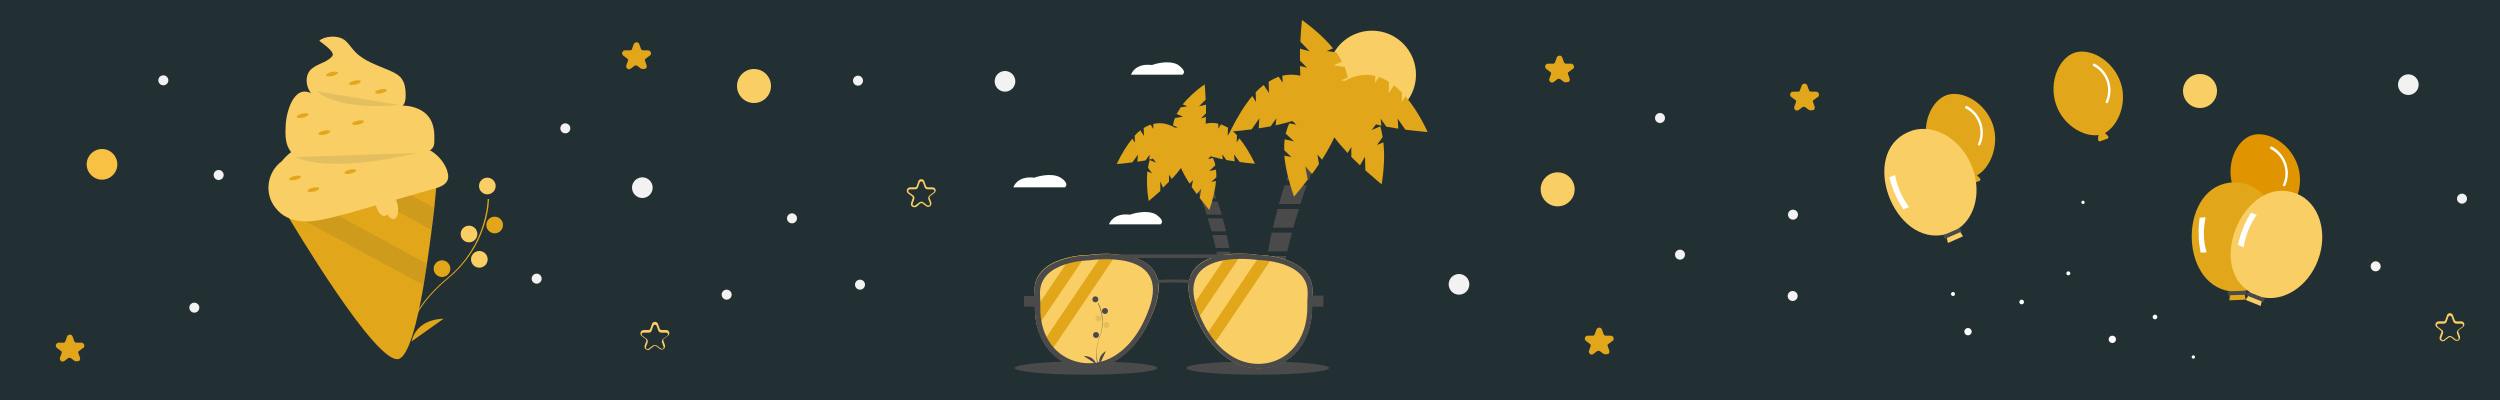
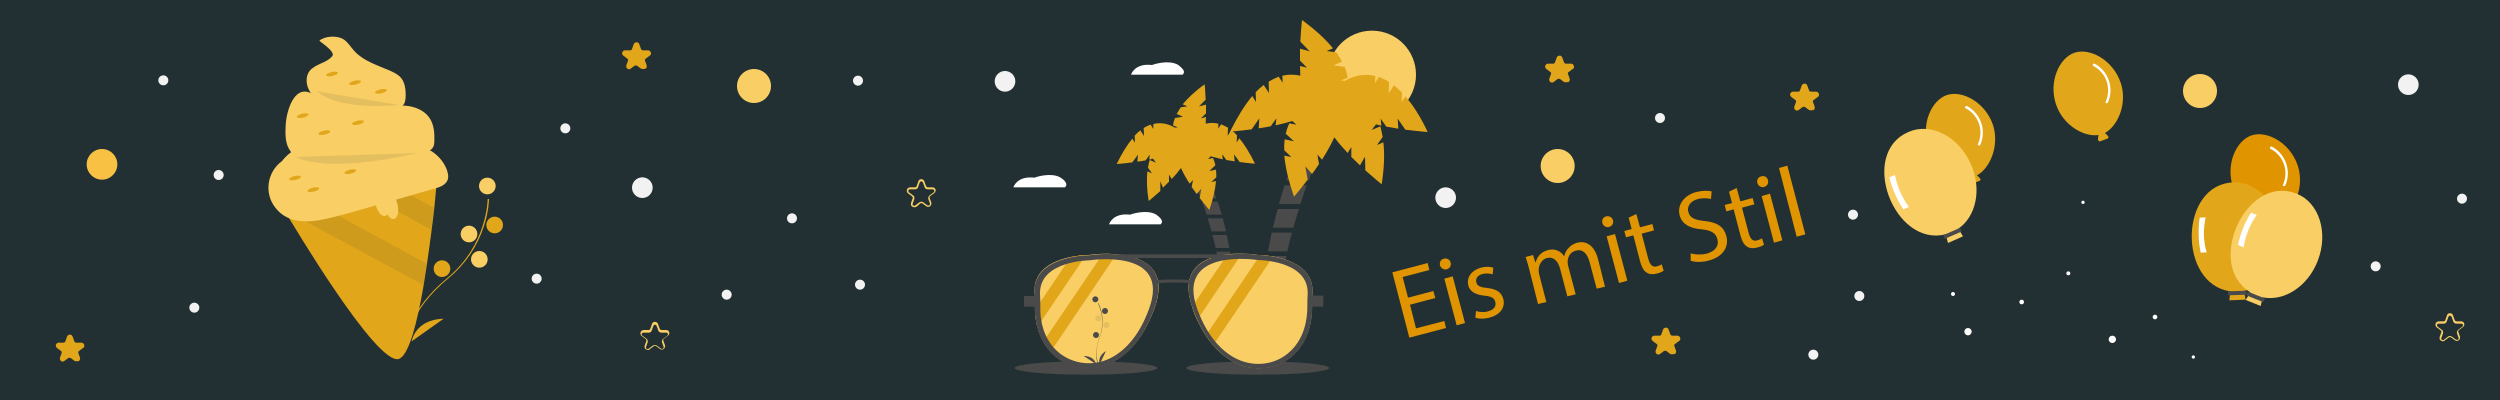
<svg xmlns="http://www.w3.org/2000/svg" version="1.1" id="Ebene_1" x="0px" y="0px" viewBox="0 0 750 120" style="enable-background:new 0 0 750 120;" xml:space="preserve">
  <style type="text/css">
	.st0{fill:#233033;}
	.st1{fill:#F2F2F2;}
	.st2{fill:#F8C143;}
	.st3{fill:#F9CE64;}
	.st4{fill:#E1A61A;}
	.st5{opacity:0.1;fill:#233033;enable-background:new    ;}
	.st6{fill:#4A4A4A;}
	.st7{fill:#FFFFFF;}
	.st8{fill:#E09500;}
+ 	.st9{enable-background:new    ;}
</style>
  <rect class="st0" width="750" height="120" />
  <circle class="st1" cx="192.7" cy="56.3" r="3.1" />
  <circle class="st1" cx="58.3" cy="92.3" r="1.5" />
  <circle class="st1" cx="169.6" cy="38.5" r="1.5" />
-   <circle class="st1" cx="537.8" cy="88.8" r="1.5" />
+   <circle class="st1" cx="557.8" cy="88.8" r="1.5" />
  <circle class="st1" cx="257.4" cy="24.2" r="1.5" />
  <circle class="st1" cx="161" cy="83.6" r="1.5" />
  <circle class="st1" cx="65.6" cy="52.5" r="1.5" />
  <circle class="st1" cx="49" cy="24.1" r="1.5" />
  <circle class="st2" cx="30.6" cy="49.3" r="4.6" />
  <circle class="st1" cx="301.5" cy="24.4" r="3.1" />
  <circle class="st1" cx="738.6" cy="59.6" r="1.5" />
-   <circle class="st1" cx="537.9" cy="64.4" r="1.5" />
+   <circle class="st1" cx="555.9" cy="64.4" r="1.5" />
  <circle class="st3" cx="226.2" cy="25.8" r="5.1" />
  <circle class="st1" cx="722.5" cy="25.4" r="3.1" />
-   <circle class="st1" cx="437.7" cy="85.3" r="3.1" />
-   <circle class="st3" cx="467.3" cy="56.8" r="5.1" />
+   <circle class="st1" cx="433.7" cy="59.3" r="3.1" />
+   <circle class="st3" cx="467.3" cy="49.8" r="5.1" />
  <circle class="st1" cx="237.6" cy="65.5" r="1.5" />
  <circle class="st1" cx="218" cy="88.4" r="1.5" />
  <circle class="st1" cx="258" cy="85.4" r="1.5" />
  <circle class="st1" cx="498" cy="35.4" r="1.5" />
-   <circle class="st1" cx="504" cy="76.4" r="1.5" />
+   <circle class="st1" cx="544" cy="106.4" r="1.5" />
  <g>
    <path class="st4" d="M131.3,51.8c0,0-0.4,4.3-1,10.5c-0.2,2-0.5,4.2-0.8,6.6c-0.4,3.3-0.9,6.7-1.4,10.2c-0.3,2.2-0.7,4.3-1,6.4   c-1.9,11.3-4.5,21.3-7.5,22.2c-6.7,1.8-31.6-40.1-34.4-44.8C85,62.6,85,62.5,85,62.5L131.3,51.8z" />
    <path class="st5" d="M130.2,62.3c-0.2,2-0.5,4.2-0.8,6.6l-21.6-11.7l9-2.1L130.2,62.3z" />
    <path class="st5" d="M128,79.1c-0.3,2.2-0.7,4.3-1,6.4L85.2,62.9C85,62.6,85,62.5,85,62.5l8.7-2L128,79.1z" />
    <path class="st3" d="M99.7,16.8c-1.7,2.2-5.2,2.3-6.9,4.6c-1.1,1.5-1,3.7-0.2,5.4c0.8,1.7,2.2,3.1,3.6,4.4c0.9,0.9,1.9,1.8,3.1,2.4   c1.6,0.8,3.5,0.9,5.4,1c4,0,8-0.3,11.9-1c1.7-0.3,3.7-0.9,4.6-2.4c0.5-0.9,0.5-2,0.5-3c0-1.6-0.3-3.3-1.2-4.6   c-0.8-1.1-2-1.7-3.3-2.3c-3.8-1.7-8.1-2.9-10.9-6c-1.1-1.2-2-2.8-3.4-3.6c-1.9-1.1-5.5-0.9-7.1,0.5C96.2,12.7,100.7,15.5,99.7,16.8   z" />
-     <path class="st3" d="M85.7,37.6c-0.1,2.3-0.2,4.8,0.9,6.9c1.4,2.7,4.4,4.3,7.5,4.8c3.1,0.4,6.1-0.2,9.1-0.7l15.8-3   c2-0.4,4-0.8,6-0.5c1.7,0.2,3.7,0.7,4.7-0.6c0.5-0.6,0.6-1.4,0.6-2.1c0.1-2.5-0.1-5.1-1.5-7.1c-1.6-2.3-4.5-3.4-7.3-3.6   c-2.8-0.2-5.6,0.4-8.4,0.7c-2.8,0.3-5.7,0.4-8.6,0.3c-2.4-0.1-4.8-0.5-6.9-1.7c-1.1-0.7-2-1.6-3.1-2.3   C88.5,24.2,85.9,33.2,85.7,37.6z" />
+     <path class="st3" d="M85.7,37.6c-0.1,2.3-0.2,4.8,0.9,6.9c1.4,2.7,4.4,4.3,7.5,4.8c3.1,0.4,6.1-0.2,9.1-0.7l15.8-3   c2-0.4,4-0.8,6-0.5c1.7,0.2,3.7,0.7,4.7-0.6c0.5-0.6,0.6-1.4,0.6-2.1c0.1-2.5-0.1-5.1-1.5-7.1c-1.6-2.3-4.5-3.4-7.3-3.6   s-5.6,0.4-8.4,0.7s-5.7,0.4-8.6,0.3c-2.4-0.1-4.8-0.5-6.9-1.7c-1.1-0.7-2-1.6-3.1-2.3C88.5,24.2,85.9,33.2,85.7,37.6z" />
    <path class="st3" d="M84.5,48.4c-4.4,3.3-5.3,9.6-1.9,13.9c1,1.3,2.2,2.3,3.7,3c2.8,1.3,6.1,1.3,9.2,0.8c3-0.5,5.9-1.3,8.9-2.1   l25.9-7.4c1.5-0.4,3.2-1,3.9-2.4c0.5-1.1,0.2-2.3-0.2-3.4c-1.5-3.9-5.5-6.9-9.7-7.2c-1.6-0.1-3.2,0.1-4.8,0.3L108,45.4   c-1.5,0.2-3.1,0.4-4.6,0.3c-4.7-0.2-9.5-2.8-13.9-1.2c-3,1.1-5.1,3.8-6.8,6.5" />
    <path class="st5" d="M95.1,27.4c0,0,5.2,5.8,24.6,4.1" />
    <path class="st5" d="M88.7,47.1c0,0,8.4,5.3,36.5-1.2" />
-     <ellipse transform="matrix(0.9745 -0.2244 0.2244 0.9745 -2.4483 22.9068)" class="st4" cx="99.6" cy="22.2" rx="1.8" ry="0.6" />
-     <ellipse transform="matrix(0.9745 -0.2244 0.2244 0.9745 -2.8558 24.5214)" class="st4" cx="106.5" cy="24.8" rx="1.8" ry="0.6" />
-     <ellipse transform="matrix(0.9745 -0.2244 0.2244 0.9745 -3.2403 26.3381)" class="st4" cx="114.3" cy="27.4" rx="1.8" ry="0.6" />
-     <ellipse transform="matrix(0.9745 -0.2244 0.2244 0.9745 -5.4777 21.2509)" class="st4" cx="90.8" cy="34.7" rx="1.8" ry="0.6" />
-     <ellipse transform="matrix(0.9745 -0.2244 0.2244 0.9745 -5.5256 25.0294)" class="st4" cx="107.4" cy="36.8" rx="1.8" ry="0.6" />
-     <ellipse transform="matrix(0.9745 -0.2244 0.2244 0.9745 -9.7327 21.2116)" class="st4" cx="88.5" cy="53.4" rx="1.8" ry="0.6" />
-     <ellipse transform="matrix(0.9745 -0.2244 0.2244 0.9745 -6.4564 22.8395)" class="st4" cx="97.3" cy="39.8" rx="1.8" ry="0.6" />
-     <ellipse transform="matrix(0.9745 -0.2244 0.2244 0.9745 -10.3778 22.5351)" class="st4" cx="94" cy="56.9" rx="1.8" ry="0.6" />
-     <ellipse transform="matrix(0.9745 -0.2244 0.2244 0.9745 -8.883 24.8882)" class="st4" cx="105.1" cy="51.5" rx="1.8" ry="0.6" />
-     <ellipse transform="matrix(0.9745 -0.2244 0.2244 0.9745 -10.7276 27.2572)" class="st3" cx="114.6" cy="60.8" rx="2" ry="4.1" />
-     <ellipse transform="matrix(0.9745 -0.2244 0.2244 0.9745 -10.8607 27.886)" class="st3" cx="117.3" cy="61.7" rx="2" ry="4.1" />
+     <ellipse transform="matrix(0.9745 -0.2244 0.2244 0.9745 -2.4396 22.9147)" class="st4" cx="99.6" cy="22.2" rx="1.8" ry="0.6" />
+     <ellipse transform="matrix(0.9745 -0.2244 0.2244 0.9745 -2.8471 24.5293)" class="st4" cx="106.5" cy="24.8" rx="1.8" ry="0.6" />
+     <ellipse transform="matrix(0.9745 -0.2244 0.2244 0.9745 -3.2316 26.3459)" class="st4" cx="114.3" cy="27.4" rx="1.8" ry="0.6" />
+     <ellipse transform="matrix(0.9745 -0.2244 0.2244 0.9745 -5.469 21.2587)" class="st4" cx="90.8" cy="34.7" rx="1.8" ry="0.6" />
+     <ellipse transform="matrix(0.9745 -0.2244 0.2244 0.9745 -5.5169 25.0373)" class="st4" cx="107.4" cy="36.8" rx="1.8" ry="0.6" />
+     <ellipse transform="matrix(0.9745 -0.2244 0.2244 0.9745 -9.724 21.2195)" class="st4" cx="88.5" cy="53.4" rx="1.8" ry="0.6" />
+     <ellipse transform="matrix(0.9745 -0.2244 0.2244 0.9745 -6.4477 22.8474)" class="st4" cx="97.3" cy="39.8" rx="1.8" ry="0.6" />
+     <ellipse transform="matrix(0.9745 -0.2244 0.2244 0.9745 -10.3691 22.543)" class="st4" cx="94" cy="56.9" rx="1.8" ry="0.6" />
+     <ellipse transform="matrix(0.9745 -0.2244 0.2244 0.9745 -8.8743 24.8961)" class="st4" cx="105.1" cy="51.5" rx="1.8" ry="0.6" />
+     <ellipse transform="matrix(0.9745 -0.2244 0.2244 0.9745 -10.7189 27.2651)" class="st3" cx="114.6" cy="60.8" rx="2" ry="4.1" />
+     <ellipse transform="matrix(0.9745 -0.2244 0.2244 0.9745 -10.852 27.8939)" class="st3" cx="117.3" cy="61.7" rx="2" ry="4.1" />
    <path class="st4" d="M122.3,101.5c0-0.1,0-2.1,1.4-5.3c1.4-3,4.3-7.7,10.6-12.9c11.9-9.9,12-23.4,12-23.6h0.4c0,0,0,3.5-1.5,8.1   c-2,6.2-5.7,11.6-10.7,15.7c-11.9,9.9-11.9,17.9-11.9,18C122.6,101.5,122.3,101.5,122.3,101.5z" />
    <ellipse class="st3" cx="146.2" cy="55.8" rx="2.5" ry="2.5" />
    <ellipse class="st4" cx="148.4" cy="67.5" rx="2.5" ry="2.5" />
    <ellipse class="st3" cx="140.7" cy="70.2" rx="2.5" ry="2.5" />
    <ellipse class="st3" cx="143.8" cy="77.8" rx="2.5" ry="2.5" />
    <ellipse class="st4" cx="132.6" cy="80.6" rx="2.5" ry="2.5" />
    <path class="st4" d="M123.5,102.4c0,0,0.9-6.5,9.6-6.8L123.5,102.4z" />
    <path class="st4" d="M121,100.7c0,0,2.2-6.2-5.3-10.5L121,100.7z" />
  </g>
  <path class="st4" d="M192.8,20.7c-0.2,0-0.4-0.1-0.5-0.1l-1.2-0.9c-0.2-0.1-0.5-0.1-0.7,0l-1.2,0.9c-0.4,0.3-0.9,0.2-1.2-0.2  c-0.1-0.2-0.2-0.5-0.1-0.8l0.5-1.4c0.1-0.2,0-0.5-0.2-0.6l-1.2-0.9c-0.4-0.3-0.5-0.9-0.2-1.2c0.1-0.2,0.4-0.4,0.7-0.4h1.5  c0.3,0,0.5-0.1,0.6-0.4l0.5-1.4c0.1-0.4,0.6-0.7,1.1-0.6c0.3,0.1,0.5,0.3,0.6,0.6l0.5,1.4c0.1,0.2,0.3,0.4,0.6,0.4h1.5  c0.5,0,0.9,0.4,0.9,0.9c0,0.3-0.1,0.6-0.4,0.7l-1.2,0.9c-0.2,0.1-0.3,0.4-0.2,0.6l0.5,1.4c0.1,0.4,0,0.7-0.3,1  C193.2,20.7,193,20.7,192.8,20.7z" />
  <path class="st4" d="M22.9,108.4c-0.2,0-0.4-0.1-0.5-0.1l-1.2-0.9c-0.2-0.1-0.5-0.1-0.7,0l-1.2,0.9c-0.4,0.3-0.9,0.2-1.2-0.2  c-0.1-0.2-0.2-0.5-0.1-0.8l0.5-1.4c0.1-0.2,0-0.5-0.2-0.6l-1.2-0.9c-0.4-0.3-0.5-0.9-0.2-1.2c0.1-0.2,0.4-0.4,0.7-0.4H19  c0.3,0,0.5-0.1,0.6-0.4l0.5-1.4c0.1-0.4,0.6-0.7,1.1-0.6c0.3,0.1,0.5,0.3,0.6,0.6l0.5,1.4c0.1,0.2,0.3,0.4,0.6,0.4h1.5  c0.5,0,0.9,0.4,0.9,0.9c0,0.3-0.1,0.6-0.4,0.7l-1.2,0.9c-0.2,0.1-0.3,0.4-0.2,0.6l0.5,1.4c0.1,0.4,0,0.7-0.3,1  C23.3,108.3,23.1,108.4,22.9,108.4z" />
  <path class="st4" d="M469.7,24.7c-0.2,0-0.4-0.1-0.5-0.1l-1.2-0.9c-0.2-0.1-0.5-0.1-0.7,0l-1.2,0.9c-0.4,0.3-0.9,0.2-1.2-0.2  c-0.1-0.2-0.2-0.5-0.1-0.8l0.5-1.4c0.1-0.2,0-0.5-0.2-0.6l-1.2-0.9c-0.4-0.3-0.5-0.9-0.2-1.2c0.1-0.2,0.4-0.4,0.7-0.4h1.5  c0.3,0,0.5-0.1,0.6-0.4l0.5-1.4c0.1-0.4,0.6-0.7,1.1-0.6c0.3,0.1,0.5,0.3,0.6,0.6l0.5,1.4c0.1,0.2,0.3,0.4,0.6,0.4h1.5  c0.5,0,0.9,0.4,0.9,0.9c0,0.3-0.1,0.6-0.4,0.7l-1.2,0.9c-0.2,0.1-0.3,0.4-0.2,0.6l0.5,1.4c0.1,0.4,0,0.7-0.3,1  C470.1,24.6,469.9,24.7,469.7,24.7z" />
  <path class="st3" d="M194.4,105c-0.2,0-0.4-0.1-0.6-0.2c-0.4-0.2-0.5-0.6-0.4-1.1l0.5-1.4c0.1-0.2,0-0.4-0.2-0.6l-1.2-0.9  c-0.4-0.3-0.5-0.9-0.2-1.4c0.2-0.2,0.5-0.4,0.8-0.4h1.5c0.2,0,0.4-0.1,0.5-0.4l0.5-1.4c0.1-0.5,0.7-0.8,1.2-0.6  c0.3,0.1,0.5,0.3,0.6,0.6l0.5,1.4c0.1,0.2,0.3,0.4,0.5,0.4h1.5c0.5,0,0.9,0.4,0.9,0.9c0,0.3-0.1,0.6-0.4,0.8l-1.2,0.9  c-0.2,0.1-0.3,0.4-0.2,0.6l0.5,1.4c0.1,0.5-0.1,1-0.6,1.2c-0.3,0.1-0.6,0.1-0.9-0.1l-1.2-0.9c-0.2-0.1-0.4-0.1-0.6,0l-1.2,0.9  C194.8,105,194.6,105,194.4,105z M196.5,103.5c0.2,0,0.4,0.1,0.6,0.2l1.2,0.9c0.2,0.1,0.6,0.1,0.7-0.1c0.1-0.1,0.1-0.3,0.1-0.4  l-0.5-1.4c-0.1-0.4,0-0.8,0.4-1.1l1.2-0.9c0.2-0.1,0.3-0.5,0.1-0.7c-0.1-0.1-0.2-0.2-0.4-0.2h-1.5c-0.4,0-0.8-0.3-0.9-0.6l-0.5-1.4  c-0.1-0.3-0.4-0.4-0.6-0.4c-0.1,0.1-0.3,0.1-0.4,0.4l-0.5,1.4c-0.1,0.4-0.5,0.6-0.9,0.6H193c-0.3,0-0.5,0.2-0.5,0.5  c0,0.1,0.1,0.3,0.2,0.4l1.2,0.9c0.4,0.2,0.5,0.6,0.4,1.1l-0.5,1.4c-0.1,0.3,0.1,0.6,0.4,0.6c0.1,0.1,0.4,0,0.4-0.1l1.2-0.9  C196.1,103.5,196.3,103.5,196.5,103.5z" />
  <path class="st3" d="M274.3,62.2c-0.2,0-0.4-0.1-0.6-0.2c-0.4-0.2-0.5-0.6-0.4-1.1l0.5-1.4c0.1-0.2,0-0.4-0.2-0.6l-1.2-0.9  c-0.4-0.3-0.5-0.9-0.2-1.4c0.2-0.2,0.5-0.4,0.8-0.4h1.5c0.2,0,0.4-0.1,0.5-0.4l0.5-1.4c0.1-0.5,0.7-0.8,1.2-0.6  c0.3,0.1,0.5,0.3,0.6,0.6l0.5,1.4c0.1,0.2,0.3,0.4,0.5,0.4h1.5c0.5,0,0.9,0.4,0.9,0.9c0,0.3-0.1,0.6-0.4,0.8l-1.2,0.9  c-0.2,0.1-0.3,0.4-0.2,0.6l0.5,1.4c0.1,0.5-0.1,1-0.6,1.2c-0.3,0.1-0.6,0.1-0.9-0.1l-1.2-0.9c-0.2-0.1-0.4-0.1-0.6,0l-1.1,1  C274.7,62.1,274.5,62.2,274.3,62.2z M276.4,60.5c0.2,0,0.4,0.1,0.6,0.2l1.2,0.9c0.2,0.1,0.6,0.1,0.7-0.1c0.1-0.1,0.1-0.3,0.1-0.4  l-0.5-1.4c-0.1-0.4,0-0.8,0.4-1.1l1.2-0.9c0.2-0.1,0.3-0.5,0.1-0.7c-0.1-0.1-0.2-0.2-0.4-0.2h-1.5c-0.4,0-0.8-0.3-0.9-0.6l-0.5-1.4  c-0.1-0.3-0.4-0.4-0.6-0.4c-0.1,0.1-0.3,0.1-0.4,0.4l-0.5,1.4c-0.1,0.4-0.5,0.6-0.9,0.6H273c-0.3,0-0.5,0.2-0.5,0.5  c0,0.1,0.1,0.3,0.2,0.4l1.2,0.9c0.4,0.2,0.5,0.6,0.4,1.1l-0.5,1.4c-0.1,0.3,0.1,0.6,0.4,0.6c0.1,0.1,0.4,0,0.4-0.1l1.2-0.9  C276,60.6,276.2,60.5,276.4,60.5z" />
-   <path class="st4" d="M481.6,106.3c-0.2,0-0.4-0.1-0.5-0.1l-1.2-0.9c-0.2-0.1-0.5-0.1-0.7,0l-1.2,0.9c-0.4,0.3-0.9,0.2-1.2-0.2  c-0.1-0.2-0.2-0.5-0.1-0.8l0.5-1.4c0.1-0.2,0-0.5-0.2-0.6l-1.2-0.9c-0.4-0.3-0.5-0.9-0.2-1.2c0.1-0.2,0.4-0.4,0.7-0.4h1.5  c0.3,0,0.5-0.1,0.6-0.4l0.5-1.4c0.1-0.4,0.6-0.7,1.1-0.6c0.3,0.1,0.5,0.3,0.6,0.6l0.5,1.4c0.1,0.2,0.3,0.4,0.6,0.4h1.5  c0.5,0,0.9,0.4,0.9,0.9c0,0.3-0.1,0.6-0.4,0.7l-1.2,0.9c-0.2,0.1-0.3,0.4-0.2,0.6l0.5,1.4c0.1,0.4,0,0.7-0.3,1  C481.9,106.2,481.8,106.3,481.6,106.3z" />
+   <path class="st4" d="M501.6,106.3c-0.2,0-0.4-0.1-0.5-0.1l-1.2-0.9c-0.2-0.1-0.5-0.1-0.7,0l-1.2,0.9c-0.4,0.3-0.9,0.2-1.2-0.2  c-0.1-0.2-0.2-0.5-0.1-0.8l0.5-1.4c0.1-0.2,0-0.5-0.2-0.6l-1.2-0.9c-0.4-0.3-0.5-0.9-0.2-1.2c0.1-0.2,0.4-0.4,0.7-0.4h1.5  c0.3,0,0.5-0.1,0.6-0.4l0.5-1.4c0.1-0.4,0.6-0.7,1.1-0.6c0.3,0.1,0.5,0.3,0.6,0.6l0.5,1.4c0.1,0.2,0.3,0.4,0.6,0.4h1.5  c0.5,0,0.9,0.4,0.9,0.9c0,0.3-0.1,0.6-0.4,0.7l-1.2,0.9c-0.2,0.1-0.3,0.4-0.2,0.6l0.5,1.4c0.1,0.4,0,0.7-0.3,1  C501.9,106.2,501.8,106.3,501.6,106.3z" />
  <path class="st4" d="M543.2,33.1c-0.2,0-0.4-0.1-0.5-0.1l-1.2-0.9c-0.2-0.1-0.5-0.1-0.7,0l-1.2,0.9c-0.4,0.3-0.9,0.2-1.2-0.2  c-0.1-0.2-0.2-0.5-0.1-0.8l0.5-1.4c0.1-0.2,0-0.5-0.2-0.6l-1.2-0.9c-0.4-0.3-0.5-0.9-0.2-1.2c0.1-0.2,0.4-0.4,0.7-0.4h1.5  c0.3,0,0.5-0.1,0.6-0.4l0.5-1.4c0.1-0.4,0.6-0.7,1.1-0.6c0.3,0.1,0.5,0.3,0.6,0.6l0.5,1.4c0.1,0.2,0.3,0.4,0.6,0.4h1.5  c0.5,0,0.9,0.4,0.9,0.9c0,0.3-0.1,0.6-0.4,0.7l-1.2,0.9c-0.2,0.1-0.3,0.4-0.2,0.6l0.5,1.4c0.1,0.4,0,0.7-0.3,1  C543.6,33.1,543.5,33.1,543.2,33.1z" />
  <path class="st3" d="M732.9,102.4c-0.2,0-0.4-0.1-0.6-0.2c-0.4-0.2-0.5-0.6-0.4-1.1l0.5-1.4c0.1-0.2,0-0.4-0.2-0.6l-1.2-0.9  c-0.4-0.3-0.5-0.9-0.2-1.4c0.2-0.2,0.5-0.4,0.8-0.4h1.5c0.2,0,0.4-0.1,0.5-0.4l0.5-1.4c0.1-0.5,0.7-0.8,1.2-0.6  c0.3,0.1,0.5,0.3,0.6,0.6l0.5,1.4c0.1,0.2,0.3,0.4,0.5,0.4h1.5c0.5,0,0.9,0.4,0.9,0.9c0,0.3-0.1,0.6-0.4,0.8l-1.2,0.9  c-0.2,0.1-0.3,0.4-0.2,0.6l0.5,1.4c0.1,0.5-0.1,1-0.6,1.2c-0.3,0.1-0.6,0.1-0.9-0.1l-1.2-0.9c-0.2-0.1-0.4-0.1-0.6,0l-1.2,0.9  C733.3,102.3,733.1,102.4,732.9,102.4z M735,100.8c0.2,0,0.4,0.1,0.6,0.2l1.2,0.9c0.2,0.1,0.6,0.1,0.7-0.1c0.1-0.1,0.1-0.3,0.1-0.4  l-0.5-1.4c-0.1-0.4,0-0.8,0.4-1.1l1.2-0.9c0.2-0.1,0.3-0.5,0.1-0.7c-0.1-0.1-0.2-0.2-0.4-0.2h-1.5c-0.4,0-0.8-0.3-0.9-0.6l-0.5-1.4  c-0.1-0.3-0.4-0.4-0.6-0.4c-0.1,0.1-0.3,0.1-0.4,0.4l-0.5,1.4c-0.1,0.4-0.5,0.6-0.9,0.6h-1.5c-0.3,0-0.5,0.2-0.5,0.5  c0,0.1,0.1,0.3,0.2,0.4l1.2,0.9c0.4,0.2,0.5,0.6,0.4,1.1l-0.5,1.4c-0.1,0.3,0.1,0.6,0.4,0.6c0.1,0.1,0.4,0,0.4-0.1l1.2-0.9  C734.6,100.8,734.8,100.8,735,100.8z" />
  <g>
    <circle class="st3" cx="411.6" cy="22.4" r="13.2" />
    <path class="st6" d="M379.1,83.9c-0.2,1.9-0.4,3.8-0.6,5.6h5.3c0.2-1.9,0.4-3.7,0.7-5.6H379.1z" />
    <path class="st6" d="M383.5,103.7c-0.1-1.9-0.2-3.7-0.1-5.6H378c-0.1,2.1-0.1,4-0.1,5.6H383.5z" />
    <path class="st6" d="M392.6,54.1c4.4-11.8,8.7-19.7,8.7-19.7l-4.5-2.7c-4.7,7.1-8.2,14.7-10.9,22.4H392.6z" />
    <path class="st6" d="M378.4,91c-0.2,2-0.3,3.9-0.4,5.6h5.3c0.1-1.9,0.2-3.7,0.3-5.6H378.4z" />
    <path class="st6" d="M380.2,76.8c-0.3,1.9-0.6,3.8-0.9,5.6h5.5c0.3-1.9,0.7-3.7,1.1-5.6H380.2z" />
    <path class="st6" d="M385.4,55.6c-0.6,1.9-1.2,3.7-1.7,5.6h6.4c0.6-1.9,1.3-3.8,1.9-5.6H385.4z" />
    <path class="st6" d="M381.5,69.8c-0.4,1.9-0.8,3.8-1.1,5.6h5.8c0.4-1.9,0.9-3.8,1.4-5.6H381.5z" />
    <path class="st6" d="M377.8,105.1c0,2.4,0.1,3.8,0.1,3.8l-0.1,1.1h6.3c-0.3-1.6-0.4-3.2-0.6-4.9H377.8z" />
    <path class="st6" d="M383.3,62.7c-0.5,1.9-1,3.7-1.4,5.6h6.1c0.5-1.9,1.1-3.8,1.7-5.6C389.7,62.7,383.3,62.7,383.3,62.7z" />
    <path class="st4" d="M428.3,39.6c-2.2-4.7-4.5-8.2-6.7-10.7l-1.1,1.8l0.1-2.9c-0.8-0.8-1.6-1.5-2.4-2.2l-1.6,2.4l0.1-3.4   c-0.9-0.6-1.9-1.1-3-1.5l-1.2,1.8l0.1-2.1c-4-1-7.3,0.4-9.2,1.5l-1.1-0.2l2-0.8c-0.2-1.1-0.5-2.2-0.9-3.2l-3.4-0.5l2.6-1.1   c-0.5-1-1.1-1.9-1.7-2.8l-2.9-0.4l1.9-0.8c-2.1-2.6-5.2-5.5-9.3-8.5c0,0-0.3,2.7-0.5,6.5l2.8,2.9l-2.9-0.8c0,1.2,0,2.4,0,3.6   l2.1,2.1l-2.1-0.5c0,1,0.1,1.9,0.1,2.9c-1.8-0.4-3.6-0.4-5.4,0l0.1,2.1l-1.2-1.8c-1,0.4-2,0.9-3,1.5l0.1,3.4l-1.6-2.4   c-0.9,0.7-1.7,1.4-2.4,2.2l0.1,2.9l-1.1-1.8c-2.2,2.6-4.4,6.1-6.7,10.7c0,0,2.7-0.2,6.5-0.7l2.3-3.3l-0.2,3   c1.1-0.2,2.3-0.4,3.6-0.6l1.7-2.4l-0.2,2.1c1.7-0.4,3.4-0.8,5-1.3l1.2,1.1l-2.1-0.4c-0.5,1-0.8,2.1-1.1,3.1l2.5,2.3l-2.8-0.6   c-0.1,1.1-0.2,2.2-0.1,3.3l2.1,2l-2.1-0.4c0.3,3.4,1.2,7.4,2.9,12.3c0,0,1.8-2.1,4.1-5.1l-0.7-4l2,2.3c0.7-0.9,1.4-1.9,2.1-3   l-0.5-2.9l1.4,1.6c1.4-2.2,2.7-4.5,3.7-6.7c1.2,1.6,2.6,3.2,4,4.7l1.1-1.8v3c0.9,0.9,1.8,1.7,2.6,2.5l1.5-2.6l0.1,4.1   c2.8,2.5,4.9,4.2,4.9,4.2c0.8-5.1,0.9-9.3,0.5-12.6l-1.9,0.8l1.7-2.4c-0.2-1.1-0.4-2.1-0.7-3.2l-2.6,1.1l1.3-1.7   c0.5,0.1,1.1,0.3,1.6,0.4l-0.2-2.1l1.7,2.4c1.2,0.2,2.4,0.4,3.6,0.6l-0.2-3l2.3,3.3C425.5,39.4,428.3,39.6,428.3,39.6z" />
    <path class="st6" d="M369.7,80.5c0.2,1.4,0.3,2.7,0.4,3.9h-3.7c-0.1-1.3-0.3-2.6-0.5-3.9H369.7z" />
    <path class="st6" d="M366.7,94.4c0.1-1.3,0.1-2.6,0.1-3.9h3.8c0.1,1.5,0.1,2.8,0.1,3.9H366.7z" />
    <path class="st6" d="M360.2,59.5c-3.1-8.3-6.2-13.9-6.2-13.9l3.2-1.9c3.3,5,5.8,10.4,7.7,15.8C364.9,59.5,360.2,59.5,360.2,59.5z" />
    <path class="st6" d="M370.2,85.5c0.1,1.4,0.2,2.7,0.3,3.9h-3.8c0-1.3-0.1-2.6-0.2-3.9H370.2z" />
    <path class="st6" d="M369,75.5c0.2,1.4,0.4,2.7,0.6,3.9h-3.9c-0.2-1.3-0.5-2.6-0.8-3.9H369z" />
    <path class="st6" d="M365.3,60.5c0.4,1.3,0.9,2.6,1.2,3.9H362c-0.4-1.4-0.9-2.7-1.4-3.9H365.3z" />
    <path class="st6" d="M368,70.5c0.3,1.3,0.6,2.7,0.8,3.9h-4.1c-0.3-1.3-0.6-2.7-1-3.9H368z" />
    <path class="st6" d="M370.6,95.5c0,1.7-0.1,2.7-0.1,2.7V99h-4.4c0.2-1.1,0.3-2.3,0.4-3.4L370.6,95.5z" />
    <path class="st6" d="M366.8,65.5c0.4,1.3,0.7,2.6,1,3.9h-4.3c-0.4-1.3-0.8-2.7-1.2-3.9H366.8z" />
    <path class="st4" d="M335,49.2c1.6-3.3,3.2-5.8,4.7-7.6l0.8,1.2l-0.1-2.1c0.5-0.6,1.1-1.1,1.7-1.6l1.1,1.7l-0.1-2.4   c0.7-0.4,1.4-0.8,2.1-1l0.8,1.3v-1.5c2.8-0.7,5.1,0.3,6.5,1.1l0.8-0.1l-1.4-0.6c0.1-0.8,0.3-1.5,0.6-2.2l2.4-0.4l-1.9-0.8   c0.4-0.7,0.8-1.3,1.2-2l2-0.3l-1.4-0.6c1.5-1.8,3.6-3.9,6.6-6c0,0,0.2,1.9,0.3,4.6l-2,2l2.1-0.5c0,0.8,0,1.7,0,2.6l-1.5,1.5   l1.5-0.4c0,0.7-0.1,1.3-0.1,2c1.3-0.3,2.6-0.3,3.8,0v1.5l0.8-1.3c0.7,0.3,1.4,0.6,2.1,1l-0.1,2.4l1.1-1.7c0.6,0.5,1.2,1,1.7,1.6   l-0.1,2.1l0.8-1.2c1.5,1.8,3.1,4.3,4.7,7.6c0,0-1.9-0.1-4.6-0.5l-1.7-2.3l0.2,2.1c-0.8-0.1-1.7-0.3-2.5-0.4l-1.2-1.7l0.1,1.5   c-1.2-0.3-2.4-0.6-3.6-0.9l-0.8,0.8l1.5-0.3c0.3,0.7,0.6,1.5,0.7,2.2l-1.8,1.7l2-0.4c0.1,0.8,0.1,1.5,0.1,2.3l-1.5,1.4l1.4-0.3   c-0.2,2.4-0.8,5.2-2,8.7c0,0-1.3-1.5-2.9-3.6l0.5-2.8l-1.4,1.6c-0.5-0.7-1-1.4-1.5-2.1l0.4-2.1l-1,1.1c-1-1.5-1.9-3.1-2.6-4.7   c-0.9,1.2-1.8,2.3-2.8,3.3l-0.8-1.3v2.1c-0.6,0.6-1.2,1.2-1.8,1.8l-0.8-1.9v2.9c-2,1.8-3.5,3-3.5,3c-0.6-3.6-0.6-6.5-0.4-8.9   l1.4,0.6l-1.2-1.7c0.1-0.8,0.3-1.5,0.5-2.3l1.9,0.8l-0.9-1.2c-0.4,0.1-0.8,0.2-1.1,0.3l0.1-1.5l-1.2,1.7c-0.9,0.2-1.7,0.3-2.5,0.4   l0.2-2.1l-1.7,2.3C337,49.1,335,49.2,335,49.2z" />
    <ellipse class="st6" cx="325.8" cy="110.4" rx="21.4" ry="2" />
    <ellipse class="st6" cx="377.3" cy="110.4" rx="21.4" ry="2" />
    <path class="st3" d="M393.5,89.7c0,0,1.5,10.7-5.9,17.1c-4.8,4.1-11.6,4.8-17.3,1.9c-2.1-1.1-4.3-2.7-6.4-5.2   c-0.8-0.9-1.5-1.9-2.2-2.9c-1-1.5-1.8-3.1-2.6-4.7c-0.5-1-0.9-2.1-1.3-3.3c-0.1-0.2-0.2-0.4-0.2-0.7c-3.8-11.4,3.6-14.8,10.5-15.6   c1.4-0.2,2.9-0.2,4.3-0.2c1.7,0,3.4,0.1,5.1,0.4c0,0,0.1,0,0.4,0c1.3,0.1,2.6,0.2,3.9,0.4C387.2,77.9,395.3,80.8,393.5,89.7z" />
    <path class="st3" d="M346.3,92.6c-3.4,9.3-8.3,13.8-12.5,16c-5.6,2.9-12.5,2.2-17.3-1.9c-0.5-0.4-0.9-0.8-1.3-1.3   c-0.8-0.9-1.6-1.9-2.2-3c-0.8-1.4-1.4-2.8-1.8-4.4c-0.4-1.7-0.7-3.4-0.7-5.1c-0.1-1.1,0-2.2,0.1-3.3c-1.7-8.4,5.3-11.4,10.6-12.5   c1.5-0.3,3.1-0.5,4.6-0.6c0.5,0,0.7,0,0.7,0c2.8-0.4,5.6-0.5,8.3-0.2C342.2,76.9,350.9,80,346.3,92.6z" />
    <path class="st4" d="M325.8,76.5l-14.6,21.6c-0.4-1.7-0.7-3.4-0.7-5.1l10.7-15.9C322.7,76.8,324.3,76.6,325.8,76.5z" />
    <path class="st4" d="M334.9,76.3l-19.7,29.2c-0.8-0.9-1.6-1.9-2.2-3l17.8-26.3C332.2,76.1,333.5,76.2,334.9,76.3z" />
    <path class="st4" d="M372.5,76.2l-13.3,19.7c-0.5-1-0.9-2.1-1.3-3.3c-0.1-0.2-0.2-0.4-0.2-0.7l10.5-15.5   C369.6,76.2,371,76.1,372.5,76.2z" />
    <path class="st4" d="M381.9,77L364,103.5c-0.8-0.9-1.5-1.9-2.2-2.9l16.2-24C379.3,76.6,380.6,76.7,381.9,77z" />
    <path class="st6" d="M397,88.7h-3.3c1.5-12-16.1-12.2-16.1-12.2c-2.8-0.4-5.6-0.5-8.4-0.2l0,0h-34.4l0,0c-2.8-0.2-5.5-0.1-8.3,0.3   c0,0-17.6,0.1-16.1,12.2h-3.2V92h3.2c0,3.5,0.7,10.3,6,14.9c4.8,4.1,11.6,4.8,17.3,1.9c4.3-2.2,9.2-6.8,12.5-16   c1.2-3.2,1.5-5.8,1.2-7.9c3.1-0.2,6.2-0.2,9.3,0c-0.3,2.1,0,4.7,1.2,7.9c3.4,9.3,8.3,13.8,12.5,16c5.6,2.9,12.5,2.2,17.3-1.9   c5.3-4.6,6-11.4,6-14.9h3.3V88.7z M344.7,92.7c-3.2,8.8-7.9,13-11.9,14.9c-4.9,2.3-10.7,1.7-15-1.7c-5.1-4.1-5.8-10.5-5.7-13.7   c0-1.3,0-2.6-0.1-3.9c-0.4-10.1,14.8-10.2,14.8-10.2S351.5,74.2,344.7,92.7L344.7,92.7z M356.8,84c-3.2-0.2-6.4-0.2-9.5,0   c-0.8-3.6-3.5-5.6-6.7-6.6h22.8C360.3,78.5,357.6,80.5,356.8,84z M392.3,88.2c-0.1,1.3-0.1,2.6-0.1,3.9c0,3.3-0.7,9.7-5.8,13.9   c-4.2,3.5-10.1,4.1-15.1,1.8c-4.1-1.9-8.8-6.1-12.1-15C352.4,74.1,377.3,78,377.3,78S392.7,78,392.3,88.2z" />
    <path class="st6" d="M329.4,109.2c0,0-0.4-0.7-0.5-2c-0.1-1.2,0-3.3,1-6.2c2-5.5-0.5-9.9-0.5-10l0.1-0.1c0.5,0.9,0.8,1.9,1,2.9   c0.5,2.4,0.3,4.9-0.5,7.1c-2,5.5-0.5,8.1-0.5,8.1L329.4,109.2z" />
    <circle class="st6" cx="328.6" cy="89.8" r="0.9" />
    <circle class="st6" cx="331.5" cy="93.3" r="0.9" />
    <circle class="st5" cx="329.5" cy="95.5" r="0.9" />
    <circle class="st5" cx="331.9" cy="97.5" r="0.9" />
    <circle class="st6" cx="328.8" cy="100.5" r="0.9" />
    <path class="st6" d="M329.9,109.3c0,0-0.9-2.3,1.9-4L329.9,109.3z" />
    <path class="st6" d="M328.8,109.2c0,0-0.4-2.4-3.7-2.4L328.8,109.2z" />
    <path class="st7" d="M319.9,55.4c0,0.3-0.2,0.6-0.4,0.8l0,0H304l0.1-0.2c0,0,1.1-3.3,6.2-2.7c0.5-0.2,5.1-1.7,7.9,0   C319.3,54,319.9,54.7,319.9,55.4z" />
    <path class="st7" d="M348.6,66.5c0,0.3-0.2,0.6-0.4,0.8l0,0h-15.5l0.1-0.2c0,0,1.1-3.3,6.2-2.7c0.5-0.2,5.1-1.7,7.9,0   C348,65.2,348.6,65.9,348.6,66.5z" />
    <path class="st7" d="M355.2,21.6c0,0.3-0.2,0.6-0.4,0.8l0,0h-15.5l0.1-0.2c0,0,1.1-3.3,6.2-2.7c0.5-0.2,5.1-1.7,7.9,0   C354.5,20.3,355.2,21,355.2,21.6z" />
  </g>
  <circle class="st3" cx="660" cy="27.3" r="5.1" />
  <circle class="st1" cx="712.7" cy="79.9" r="1.5" />
-   <path class="st4" d="M597.9,37.5c-2.3-6.8-9.2-10.5-13.8-9c-4.6,1.5-7.9,8.7-5.6,15.5c2.1,6.3,8.4,9.9,12.8,9.2  c0,0.1-0.1,0.1-0.1,0.2l-0.2,1.1c0,0.3,0.2,0.5,0.4,0.6c0.1,0,0.2,0,0.2,0l2.2-0.8c0.3-0.1,0.4-0.4,0.3-0.6c0-0.1-0.1-0.1-0.1-0.2  l-0.8-0.8c0,0-0.1,0-0.1-0.1C597,50.5,599.9,43.7,597.9,37.5z" />
+   <path class="st4" d="M597.9,37.5c-2.3-6.8-9.2-10.5-13.8-9s-7.9,8.7-5.6,15.5c2.1,6.3,8.4,9.9,12.8,9.2c0,0.1-0.1,0.1-0.1,0.2  l-0.2,1.1c0,0.3,0.2,0.5,0.4,0.6c0.1,0,0.2,0,0.2,0l2.2-0.8c0.3-0.1,0.4-0.4,0.3-0.6c0-0.1-0.1-0.1-0.1-0.2l-0.8-0.8  c0,0-0.1,0-0.1-0.1C597,50.5,599.9,43.7,597.9,37.5z" />
  <path class="st7" d="M589.7,32.5c3.9,2,5.5,6.7,3.7,10.7c-0.2,0.4,0.5,0.7,0.7,0.2c1.9-4.3,0.1-9.4-4-11.6  C589.7,31.7,589.2,32.3,589.7,32.5z" />
-   <path class="st8" d="M689.3,49.6c-2.3-6.8-9.2-10.5-13.8-9c-4.6,1.5-7.9,8.7-5.6,15.5c2.1,6.3,8.4,9.9,12.8,9.2  c0,0.1-0.1,0.1-0.1,0.2l-0.1,1.1c0,0.3,0.2,0.5,0.4,0.6c0.1,0,0.2,0,0.2,0l2.2-0.8c0.3-0.1,0.4-0.4,0.3-0.6c0-0.1-0.1-0.1-0.1-0.2  l-0.8-0.8c0,0-0.1,0-0.1-0.1C688.5,62.6,691.4,55.9,689.3,49.6z" />
+   <path class="st8" d="M689.3,49.6c-2.3-6.8-9.2-10.5-13.8-9s-7.9,8.7-5.6,15.5c2.1,6.3,8.4,9.9,12.8,9.2c0,0.1-0.1,0.1-0.1,0.2  l-0.1,1.1c0,0.3,0.2,0.5,0.4,0.6c0.1,0,0.2,0,0.2,0l2.2-0.8c0.3-0.1,0.4-0.4,0.3-0.6c0-0.1-0.1-0.1-0.1-0.2l-0.8-0.8  c0,0-0.1,0-0.1-0.1C688.5,62.6,691.4,55.9,689.3,49.6z" />
  <path class="st7" d="M681.2,44.7c3.9,2,5.5,6.7,3.7,10.7c-0.2,0.4,0.5,0.7,0.7,0.2c1.9-4.3,0.1-9.4-4-11.6  C681.1,43.8,680.7,44.4,681.2,44.7z" />
-   <path class="st4" d="M636.2,24.8c-2.3-6.8-9.2-10.5-13.8-9c-4.6,1.5-7.9,8.7-5.6,15.5c2.1,6.3,8.4,9.9,12.8,9.2  c0,0.1-0.1,0.1-0.1,0.2l-0.1,1.1c0,0.3,0.2,0.5,0.4,0.6c0.1,0,0.2,0,0.2,0l2.2-0.8c0.3-0.1,0.4-0.4,0.3-0.6c0-0.1-0.1-0.1-0.1-0.2  l-0.8-0.8c0,0-0.1,0-0.1-0.1C635.4,37.7,638.3,31,636.2,24.8z" />
+   <path class="st4" d="M636.2,24.8c-2.3-6.8-9.2-10.5-13.8-9s-7.9,8.7-5.6,15.5c2.1,6.3,8.4,9.9,12.8,9.2c0,0.1-0.1,0.1-0.1,0.2  l-0.1,1.1c0,0.3,0.2,0.5,0.4,0.6c0.1,0,0.2,0,0.2,0l2.2-0.8c0.3-0.1,0.4-0.4,0.3-0.6c0-0.1-0.1-0.1-0.1-0.2l-0.8-0.8  c0,0-0.1,0-0.1-0.1C635.4,37.7,638.3,31,636.2,24.8z" />
  <path class="st7" d="M628,19.8c3.9,2,5.5,6.7,3.7,10.7c-0.2,0.4,0.5,0.7,0.7,0.2c1.9-4.3,0.1-9.4-4-11.6  C628,18.9,627.6,19.6,628,19.8z" />
  <circle class="st7" cx="624.9" cy="60.7" r="0.5" />
  <circle class="st7" cx="633.7" cy="101.8" r="1.1" />
  <circle class="st7" cx="585.9" cy="88.2" r="0.6" />
  <circle class="st7" cx="606.5" cy="90.6" r="0.7" />
  <circle class="st7" cx="658" cy="107.1" r="0.5" />
  <circle class="st7" cx="590.4" cy="99.5" r="1.1" />
  <circle class="st7" cx="620.5" cy="82" r="0.6" />
  <circle class="st7" cx="646.5" cy="95.1" r="0.7" />
  <path class="st4" d="M684,70.7c-0.3-9.1-6.5-16.2-13.9-16c-16.4,0.5-16.8,30.5-1,32.7l-0.3,2.7l4.9-0.2l-0.5-2.6  C679.5,85.9,684.2,78.9,684,70.7z" />
  <path class="st7" d="M662,75.7l-1.8,0.1c-0.7-3.4-0.8-7-0.3-10.5l1.8-0.1C660.9,68.9,661,72.4,662,75.7z" />
-   <rect x="668.4" y="87.3" transform="matrix(0.9995 -3.235641e-02 3.235641e-02 0.9995 -2.4928 21.7627)" class="st6" width="5.5" height="1.2" />
+   <rect x="668.4" y="87.3" transform="matrix(0.9995 -3.235565e-02 3.235565e-02 0.9995 -2.4927 21.762)" class="st6" width="5.5" height="1.2" />
  <path class="st3" d="M695.3,78.3c3.3-8.4,0.5-17.5-6.3-20.2c-15.2-6.1-27.6,21.3-13.9,29.6l-1.4,2.3l4.5,1.8l0.6-2.6  C685.2,90.5,692.3,86,695.3,78.3z" />
  <path class="st7" d="M673.1,74.2l-1.7-0.7c0.7-3.4,2-6.7,3.9-9.7l1.7,0.7C674.9,67.5,673.6,70.8,673.1,74.2z" />
-   <rect x="676.1" y="86.3" transform="matrix(0.3693 -0.9293 0.9293 0.3693 344.0454 685.0369)" class="st6" width="1.2" height="5.5" />
+   <rect x="676.1" y="86.3" transform="matrix(0.3693 -0.9293 0.9293 0.3693 344.0258 685.0413)" class="st6" width="1.2" height="5.5" />
  <path class="st3" d="M591.3,49.3c-3.6-8.3-12-12.7-18.8-9.7c-15,6.5-4.3,34.6,11.2,30.7l0.7,2.6l4.5-2l-1.4-2.3  C592.8,65,594.6,56.8,591.3,49.3z" />
  <path class="st7" d="M572.7,62.1l-1.7,0.7c-1.9-2.9-3.4-6.2-4.2-9.6l1.7-0.7C569.2,56.1,570.6,59.3,572.7,62.1z" />
-   <rect x="583" y="69.4" transform="matrix(0.9167 -0.3995 0.3995 0.9167 20.8142 239.8478)" class="st6" width="5.5" height="1.2" />
+   <rect x="583" y="69.4" transform="matrix(0.9167 -0.3995 0.3995 0.9167 20.8058 239.8386)" class="st6" width="5.5" height="1.2" />
+   <g>
+     <g class="st9">
+       <path class="st8" d="M430.6,89.4l-7.6,2l1.8,7.1l8.5-2.2l0.5,2.1l-11,2.9l-5.1-19.6l10.6-2.8l0.5,2.1l-8,2.1l1.6,6.2l7.6-2    L430.6,89.4z" />
+       <path class="st8" d="M435.2,78.8c0.2,0.9-0.2,1.7-1.2,2c-0.9,0.2-1.7-0.3-2-1.2c-0.2-0.9,0.2-1.8,1.2-2    C434.2,77.4,435,77.9,435.2,78.8z M437,97.6l-3.7-14l2.5-0.7l3.7,14L437,97.6z" />
+       <path class="st8" d="M442.8,93.3c0.9,0.3,2.4,0.5,3.6,0.1c1.9-0.5,2.5-1.6,2.2-2.8c-0.3-1.2-1.2-1.7-3.3-1.9    c-2.8-0.3-4.3-1.3-4.8-3c-0.6-2.3,0.8-4.6,3.8-5.4c1.4-0.4,2.8-0.3,3.7,0l-0.2,2c-0.6-0.2-1.8-0.4-3.1-0.1    c-1.5,0.4-2.1,1.5-1.8,2.5c0.3,1.2,1.3,1.5,3.3,1.7c2.7,0.3,4.2,1.2,4.8,3.3c0.6,2.5-0.8,4.7-4.2,5.6c-1.5,0.4-3.1,0.4-4.2,0    L442.8,93.3z" />
+       <path class="st8" d="M458.8,80.9c-0.4-1.5-0.7-2.6-1.1-3.8l2.2-0.6l0.7,2.2l0.1,0c0.4-1.5,1.4-3.1,3.8-3.7    c1.9-0.5,3.7,0.3,4.7,1.8l0.1,0c0.2-0.9,0.6-1.7,1.1-2.2c0.7-0.9,1.5-1.4,2.8-1.8c1.9-0.5,4.9,0,6.2,4.9l2.1,8.3l-2.5,0.6    l-2.1-7.9c-0.7-2.7-2.1-4.1-4.2-3.5c-1.5,0.4-2.3,1.7-2.4,3.1c0,0.4,0,0.9,0.1,1.3l2.3,8.7l-2.5,0.6l-2.2-8.4    c-0.6-2.2-2-3.6-3.9-3.1c-1.6,0.4-2.4,2-2.5,3.4c0,0.4,0,0.9,0.1,1.3l2.2,8.5l-2.5,0.6L458.8,80.9z" />
+       <path class="st8" d="M483.9,66.1c0.2,0.9-0.2,1.7-1.2,2c-0.9,0.2-1.7-0.3-2-1.2c-0.2-0.9,0.2-1.8,1.2-2    C482.9,64.7,483.7,65.3,483.9,66.1z M485.7,84.9l-3.7-14l2.5-0.7l3.7,14L485.7,84.9z" />
+       <path class="st8" d="M490.9,64.2l1.1,4l3.7-1l0.5,1.9l-3.7,1l2,7.6c0.5,1.7,1.2,2.6,2.6,2.2c0.7-0.2,1.1-0.4,1.4-0.6l0.6,1.9    c-0.4,0.3-1.2,0.7-2.2,0.9c-1.2,0.3-2.2,0.2-3-0.4c-0.9-0.6-1.5-1.8-1.9-3.4l-2-7.7l-2.2,0.6l-0.5-1.9l2.2-0.6l-0.9-3.4    L490.9,64.2z" />
+       <path class="st8" d="M507.2,76c1.3,0.4,3.1,0.5,4.8,0.1c2.6-0.7,3.8-2.4,3.2-4.4c-0.5-1.8-1.8-2.6-4.7-2.9    c-3.5-0.3-5.9-1.5-6.6-4.2c-0.8-3,1.2-6,5-7c2-0.5,3.6-0.4,4.6-0.2l-0.2,2.3c-0.7-0.2-2.2-0.4-3.9,0c-2.7,0.7-3.3,2.6-2.9,3.9    c0.5,1.8,1.9,2.4,4.9,2.7c3.7,0.4,5.7,1.6,6.5,4.5c0.8,3-0.7,6.2-5.4,7.4c-1.9,0.5-4.1,0.5-5.3,0L507.2,76z" />
+       <path class="st8" d="M521,56.4l1.1,4l3.7-1l0.5,1.9l-3.7,1l2,7.6c0.5,1.8,1.2,2.6,2.6,2.2c0.7-0.2,1.1-0.4,1.4-0.6l0.6,1.9    c-0.4,0.3-1.2,0.7-2.2,0.9c-1.2,0.3-2.2,0.2-3-0.4c-0.9-0.6-1.5-1.8-1.9-3.4l-2-7.7l-2.2,0.6l-0.5-1.9l2.2-0.6l-0.9-3.4L521,56.4z    " />
+       <path class="st8" d="M530.4,54.1c0.2,0.9-0.2,1.7-1.2,2c-0.9,0.2-1.7-0.3-2-1.2c-0.2-0.9,0.2-1.8,1.2-2    C529.4,52.6,530.2,53.2,530.4,54.1z M532.2,72.8l-3.7-14l2.5-0.7l3.7,14L532.2,72.8z" />
+       <path class="st8" d="M533.7,50.4l2.5-0.7l5.4,20.6L539,71L533.7,50.4z" />
+     </g>
+   </g>
</svg>
